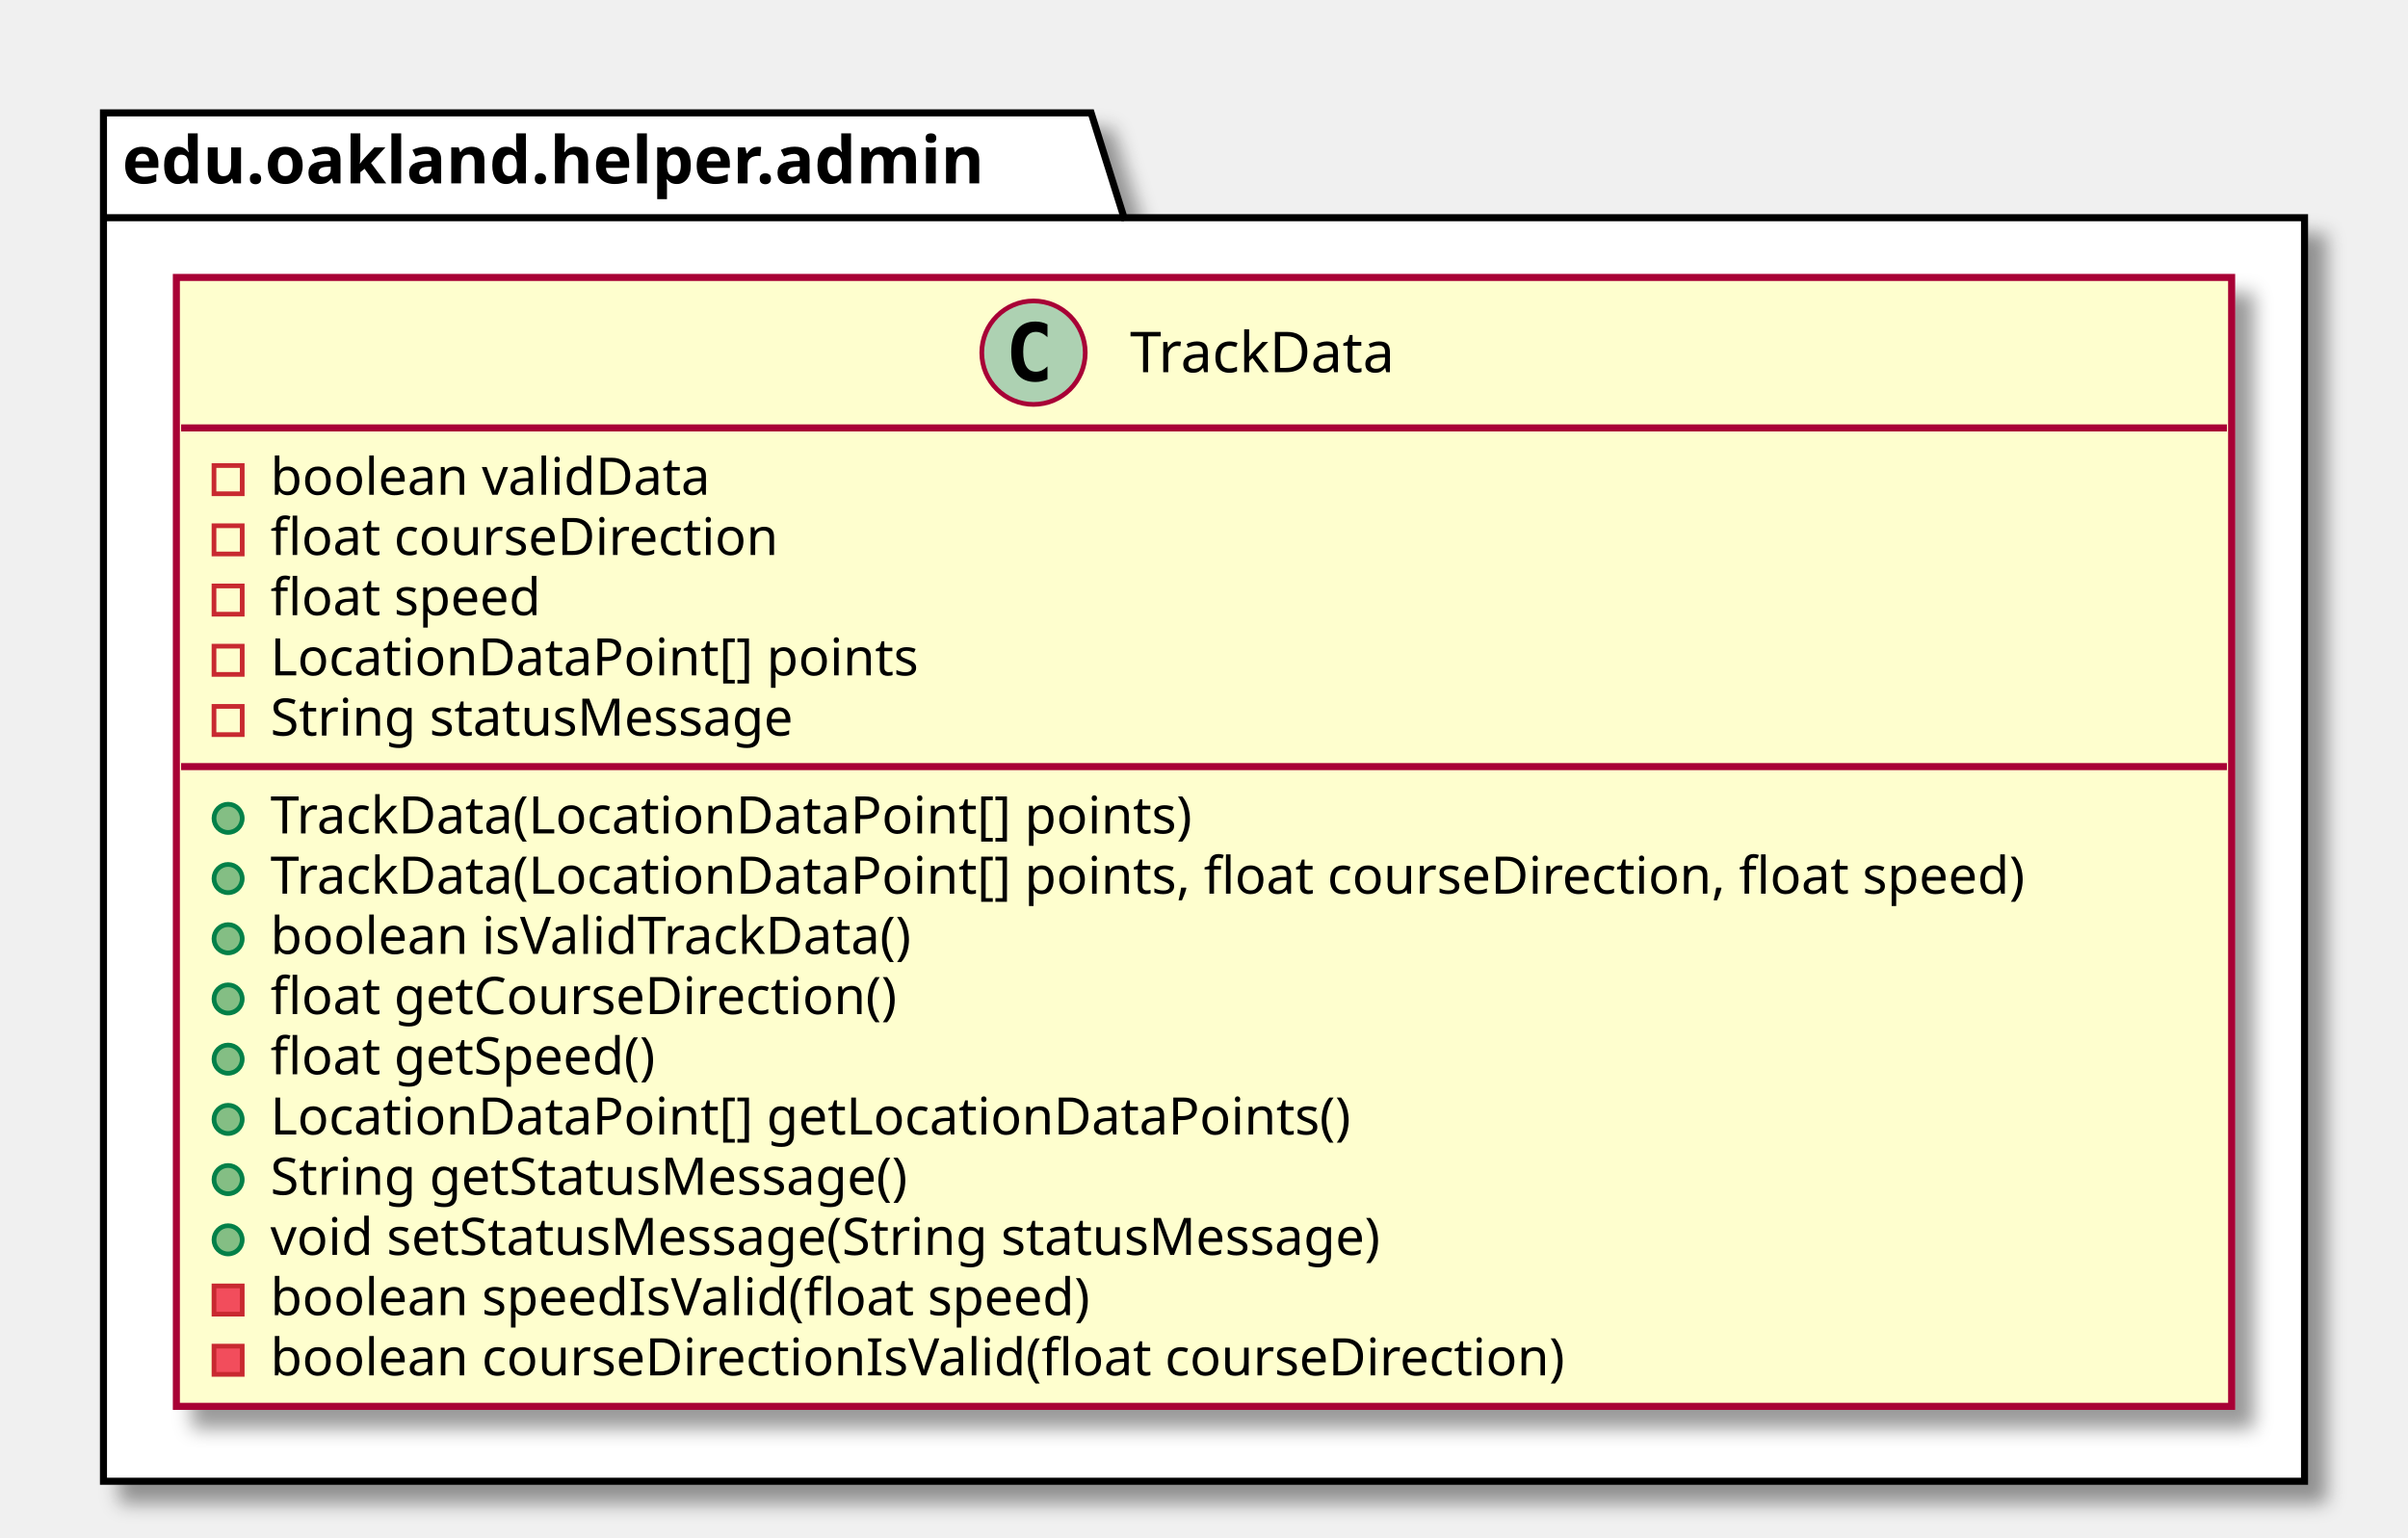
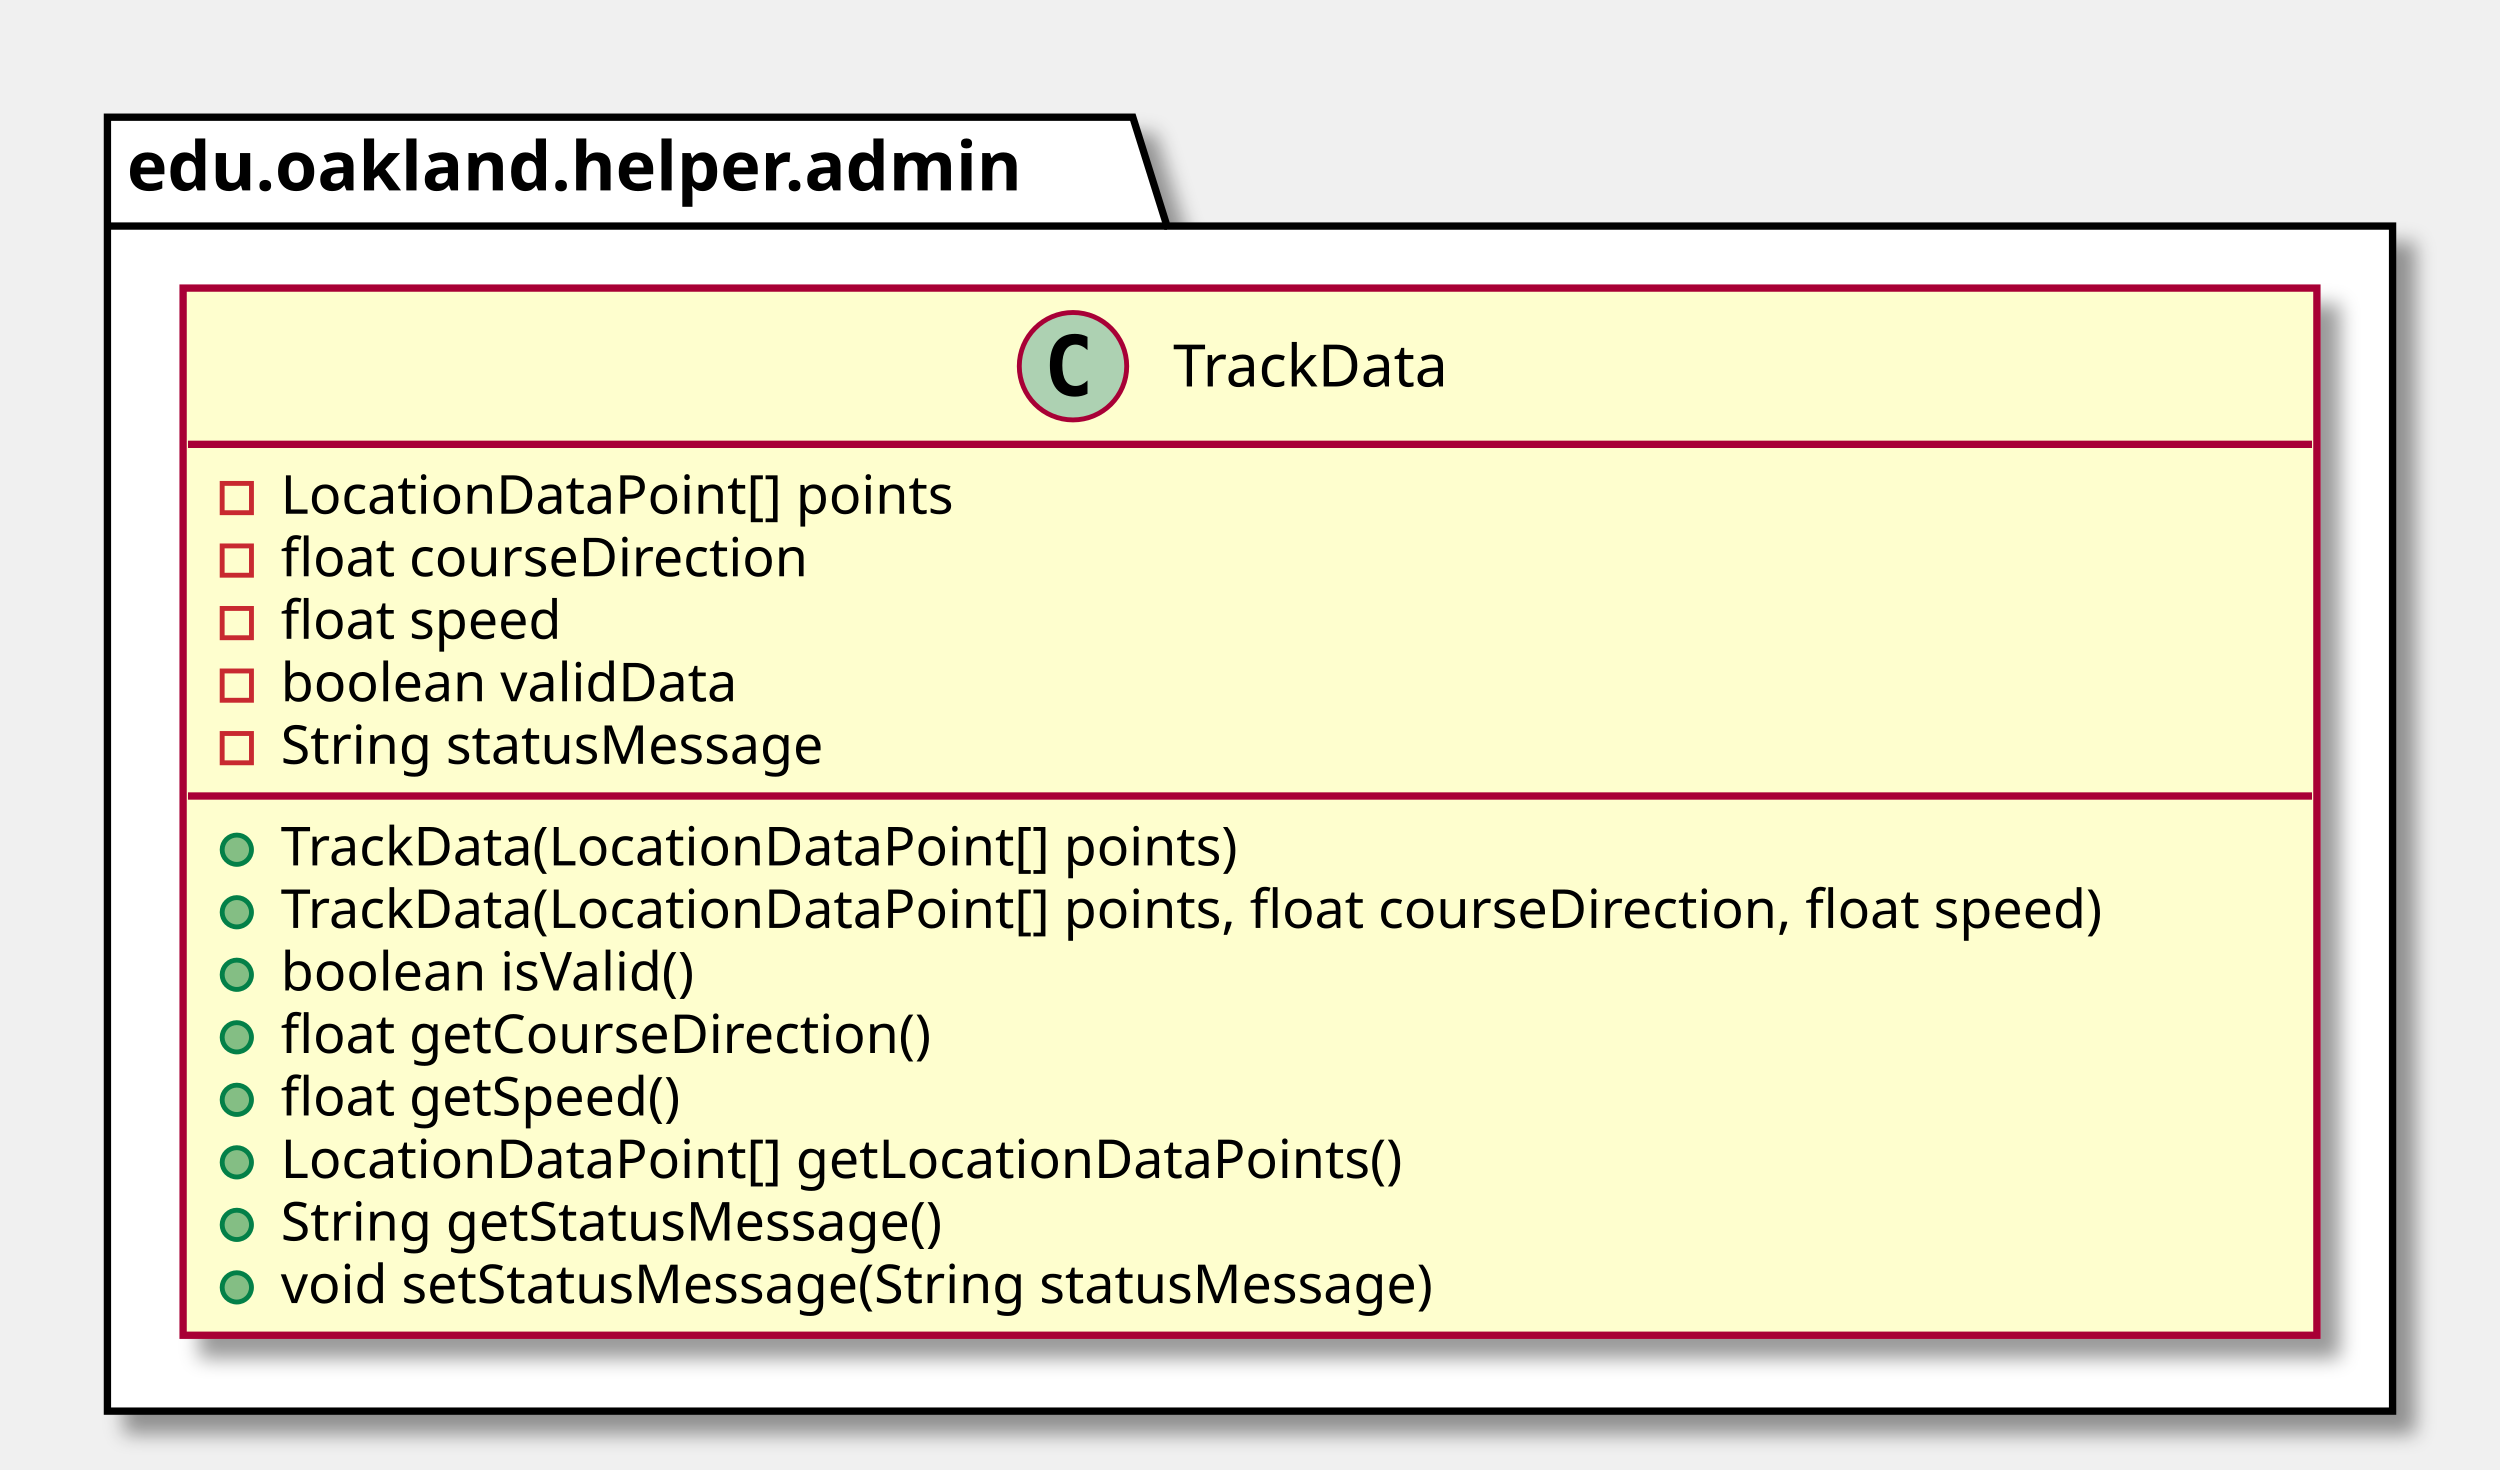
- <svg xmlns="http://www.w3.org/2000/svg" contentScriptType="application/ecmascript" contentStyleType="text/css" height="327px" preserveAspectRatio="none" style="width:512px;height:327px;" version="1.1" viewBox="0 0 512 327" width="512px" zoomAndPan="magnify">
+ <svg xmlns="http://www.w3.org/2000/svg" contentScriptType="application/ecmascript" contentStyleType="text/css" height="301px" preserveAspectRatio="none" style="width:512px;height:301px;" version="1.1" viewBox="0 0 512 301" width="512px" zoomAndPan="magnify">
  <defs>
-     <filter height="300%" id="f1of5bu4ddadab" width="300%" x="-1" y="-1">
+     <filter height="300%" id="f1r5f26jgayv20" width="300%" x="-1" y="-1">
      <feGaussianBlur result="blurOut" stdDeviation="2.0" />
      <feColorMatrix in="blurOut" result="blurOut2" type="matrix" values="0 0 0 0 0 0 0 0 0 0 0 0 0 0 0 0 0 0 .4 0" />
      <feOffset dx="4.0" dy="4.0" in="blurOut2" result="blurOut3" />
      <feBlend in="SourceGraphic" in2="blurOut3" mode="normal" />
    </filter>
  </defs>
  <g>
-     <polygon fill="#FFFFFF" filter="url(#f1of5bu4ddadab)" points="22,24,232,24,239,46.297,490,46.297,490,315,22,315,22,24" style="stroke: #000000; stroke-width: 1.5;" />
+     <polygon fill="#FFFFFF" filter="url(#f1r5f26jgayv20)" points="22,24,232,24,239,46.297,490,46.297,490,289,22,289,22,24" style="stroke: #000000; stroke-width: 1.5;" />
    <line style="stroke: #000000; stroke-width: 1.5;" x1="22" x2="239" y1="46.297" y2="46.297" />
    <text fill="#000000" font-family="sans-serif" font-size="14" font-weight="bold" lengthAdjust="spacingAndGlyphs" textLength="204" x="26" y="38.995">edu.oakland.helper.admin</text>
-     <rect fill="#FEFECE" filter="url(#f1of5bu4ddadab)" height="240.07" id="TrackData" style="stroke: #A80036; stroke-width: 1.5;" width="437" x="37.5" y="59" />
+     <rect fill="#FEFECE" filter="url(#f1r5f26jgayv20)" height="214.461" id="TrackData" style="stroke: #A80036; stroke-width: 1.5;" width="437" x="37.5" y="59" />
    <ellipse cx="219.75" cy="75" fill="#ADD1B2" rx="11" ry="11" style="stroke: #A80036; stroke-width: 1.0;" />
    <path d="M222.719,80.641 Q222.141,80.938 221.5,81.078 Q220.859,81.234 220.156,81.234 Q217.656,81.234 216.328,79.594 Q215.016,77.938 215.016,74.812 Q215.016,71.688 216.328,70.031 Q217.656,68.375 220.156,68.375 Q220.859,68.375 221.5,68.531 Q222.156,68.688 222.719,68.984 L222.719,71.703 Q222.094,71.125 221.5,70.859 Q220.906,70.578 220.281,70.578 Q218.938,70.578 218.25,71.656 Q217.562,72.719 217.562,74.812 Q217.562,76.906 218.25,77.984 Q218.938,79.047 220.281,79.047 Q220.906,79.047 221.5,78.781 Q222.094,78.5 222.719,77.922 L222.719,80.641 Z " />
    <text fill="#000000" font-family="sans-serif" font-size="12" lengthAdjust="spacingAndGlyphs" textLength="64" x="240.25" y="79.154">TrackData</text>
    <line style="stroke: #A80036; stroke-width: 1.5;" x1="38.5" x2="473.5" y1="91" y2="91" />
    <rect fill="none" height="6" style="stroke: #C82930; stroke-width: 1.0;" width="6" x="45.5" y="99" />
-     <text fill="#000000" font-family="sans-serif" font-size="11" lengthAdjust="spacingAndGlyphs" textLength="101" x="57.5" y="105.21">boolean validData</text>
+     <text fill="#000000" font-family="sans-serif" font-size="11" lengthAdjust="spacingAndGlyphs" textLength="148" x="57.5" y="105.21">LocationDataPoint[] points</text>
    <rect fill="none" height="6" style="stroke: #C82930; stroke-width: 1.0;" width="6" x="45.5" y="111.805" />
    <text fill="#000000" font-family="sans-serif" font-size="11" lengthAdjust="spacingAndGlyphs" textLength="118" x="57.5" y="118.015">float courseDirection</text>
    <rect fill="none" height="6" style="stroke: #C82930; stroke-width: 1.0;" width="6" x="45.5" y="124.609" />
    <text fill="#000000" font-family="sans-serif" font-size="11" lengthAdjust="spacingAndGlyphs" textLength="64" x="57.5" y="130.82">float speed</text>
    <rect fill="none" height="6" style="stroke: #C82930; stroke-width: 1.0;" width="6" x="45.5" y="137.414" />
-     <text fill="#000000" font-family="sans-serif" font-size="11" lengthAdjust="spacingAndGlyphs" textLength="148" x="57.5" y="143.625">LocationDataPoint[] points</text>
+     <text fill="#000000" font-family="sans-serif" font-size="11" lengthAdjust="spacingAndGlyphs" textLength="101" x="57.5" y="143.625">boolean validData</text>
    <rect fill="none" height="6" style="stroke: #C82930; stroke-width: 1.0;" width="6" x="45.5" y="150.219" />
    <text fill="#000000" font-family="sans-serif" font-size="11" lengthAdjust="spacingAndGlyphs" textLength="125" x="57.5" y="156.429">String statusMessage</text>
    <line style="stroke: #A80036; stroke-width: 1.5;" x1="38.5" x2="473.5" y1="163.023" y2="163.023" />
    <ellipse cx="48.5" cy="174.023" fill="#84BE84" rx="3" ry="3" style="stroke: #038048; stroke-width: 1.0;" />
    <text fill="#000000" font-family="sans-serif" font-size="11" lengthAdjust="spacingAndGlyphs" textLength="213" x="57.5" y="177.234">TrackData(LocationDataPoint[] points)</text>
    <ellipse cx="48.5" cy="186.828" fill="#84BE84" rx="3" ry="3" style="stroke: #038048; stroke-width: 1.0;" />
    <text fill="#000000" font-family="sans-serif" font-size="11" lengthAdjust="spacingAndGlyphs" textLength="411" x="57.5" y="190.039">TrackData(LocationDataPoint[] points, float courseDirection, float speed)</text>
    <ellipse cx="48.5" cy="199.633" fill="#84BE84" rx="3" ry="3" style="stroke: #038048; stroke-width: 1.0;" />
-     <text fill="#000000" font-family="sans-serif" font-size="11" lengthAdjust="spacingAndGlyphs" textLength="151" x="57.5" y="202.843">boolean isValidTrackData()</text>
+     <text fill="#000000" font-family="sans-serif" font-size="11" lengthAdjust="spacingAndGlyphs" textLength="94" x="57.5" y="202.843">boolean isValid()</text>
    <ellipse cx="48.5" cy="212.438" fill="#84BE84" rx="3" ry="3" style="stroke: #038048; stroke-width: 1.0;" />
    <text fill="#000000" font-family="sans-serif" font-size="11" lengthAdjust="spacingAndGlyphs" textLength="146" x="57.5" y="215.648">float getCourseDirection()</text>
    <ellipse cx="48.5" cy="225.242" fill="#84BE84" rx="3" ry="3" style="stroke: #038048; stroke-width: 1.0;" />
    <text fill="#000000" font-family="sans-serif" font-size="11" lengthAdjust="spacingAndGlyphs" textLength="91" x="57.5" y="228.453">float getSpeed()</text>
    <ellipse cx="48.5" cy="238.047" fill="#84BE84" rx="3" ry="3" style="stroke: #038048; stroke-width: 1.0;" />
    <text fill="#000000" font-family="sans-serif" font-size="11" lengthAdjust="spacingAndGlyphs" textLength="247" x="57.5" y="241.257">LocationDataPoint[] getLocationDataPoints()</text>
    <ellipse cx="48.5" cy="250.852" fill="#84BE84" rx="3" ry="3" style="stroke: #038048; stroke-width: 1.0;" />
    <text fill="#000000" font-family="sans-serif" font-size="11" lengthAdjust="spacingAndGlyphs" textLength="152" x="57.5" y="254.062">String getStatusMessage()</text>
    <ellipse cx="48.5" cy="263.656" fill="#84BE84" rx="3" ry="3" style="stroke: #038048; stroke-width: 1.0;" />
    <text fill="#000000" font-family="sans-serif" font-size="11" lengthAdjust="spacingAndGlyphs" textLength="266" x="57.5" y="266.867">void setStatusMessage(String statusMessage)</text>
-     <rect fill="#F24D5C" height="6" style="stroke: #C82930; stroke-width: 1.0;" width="6" x="45.5" y="273.461" />
-     <text fill="#000000" font-family="sans-serif" font-size="11" lengthAdjust="spacingAndGlyphs" textLength="193" x="57.5" y="279.671">boolean speedIsValid(float speed)</text>
-     <rect fill="#F24D5C" height="6" style="stroke: #C82930; stroke-width: 1.0;" width="6" x="45.5" y="286.266" />
-     <text fill="#000000" font-family="sans-serif" font-size="11" lengthAdjust="spacingAndGlyphs" textLength="301" x="57.5" y="292.476">boolean courseDirectionIsValid(float courseDirection)</text>
  </g>
</svg>
